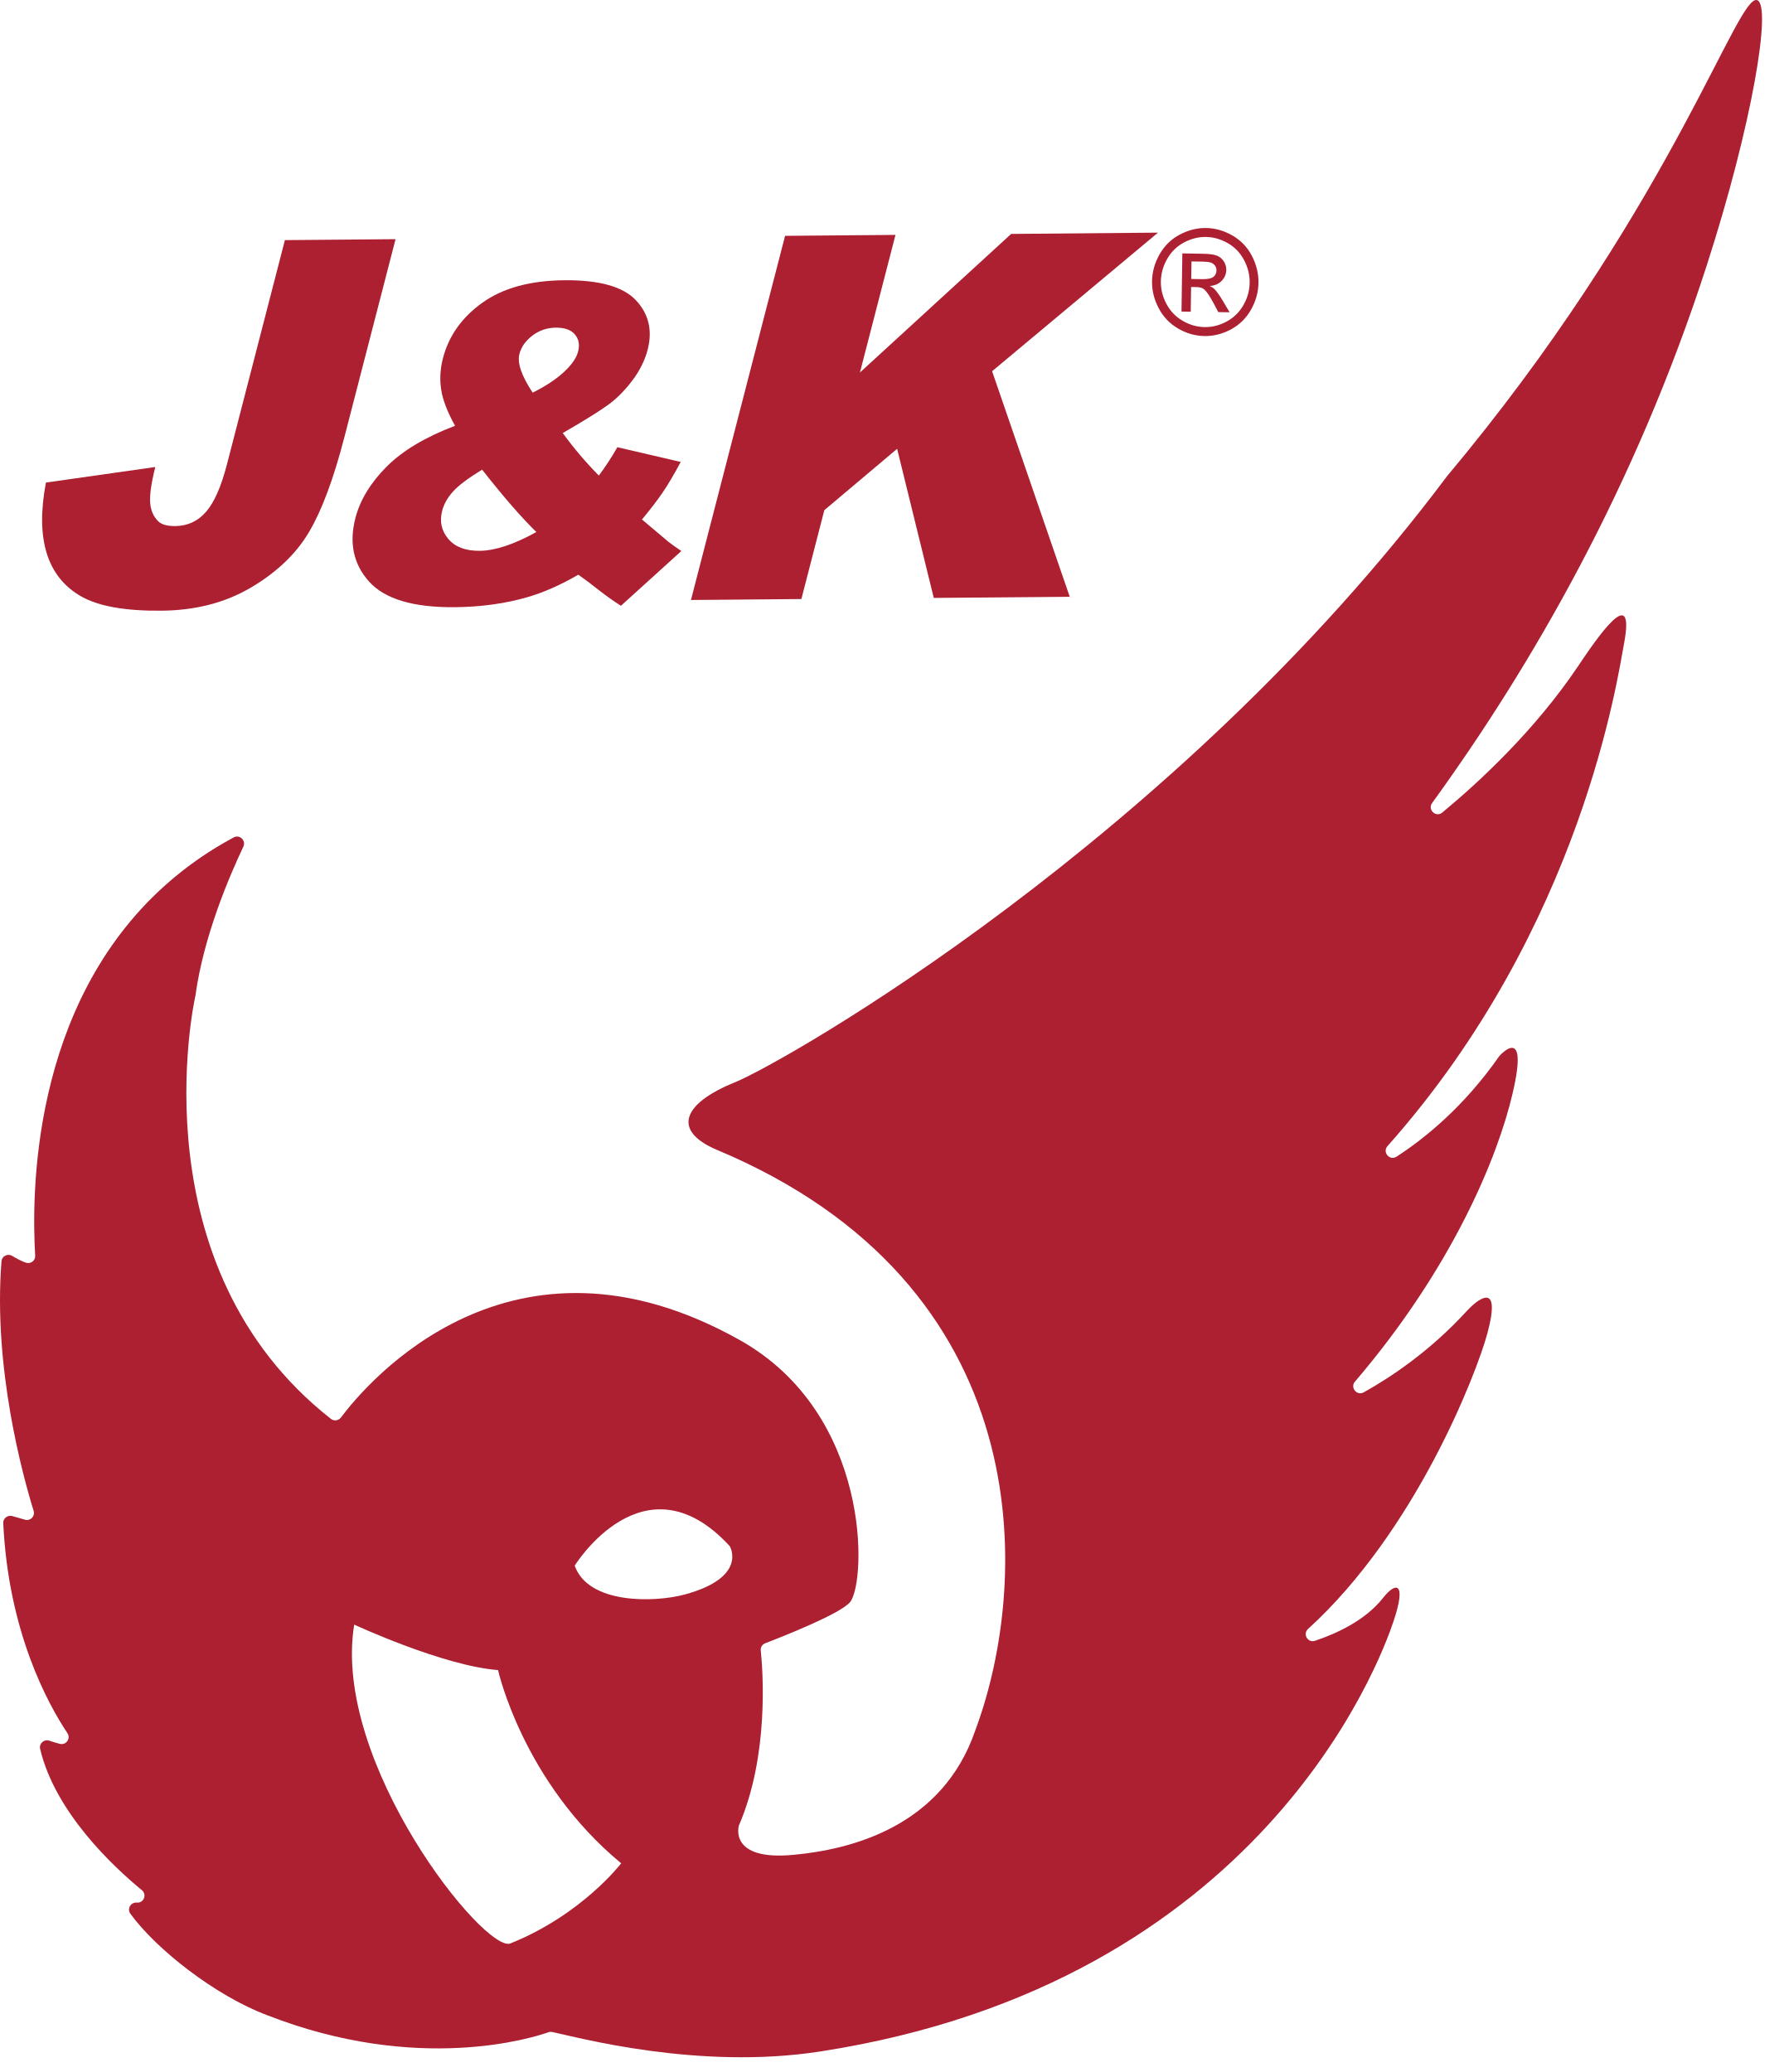
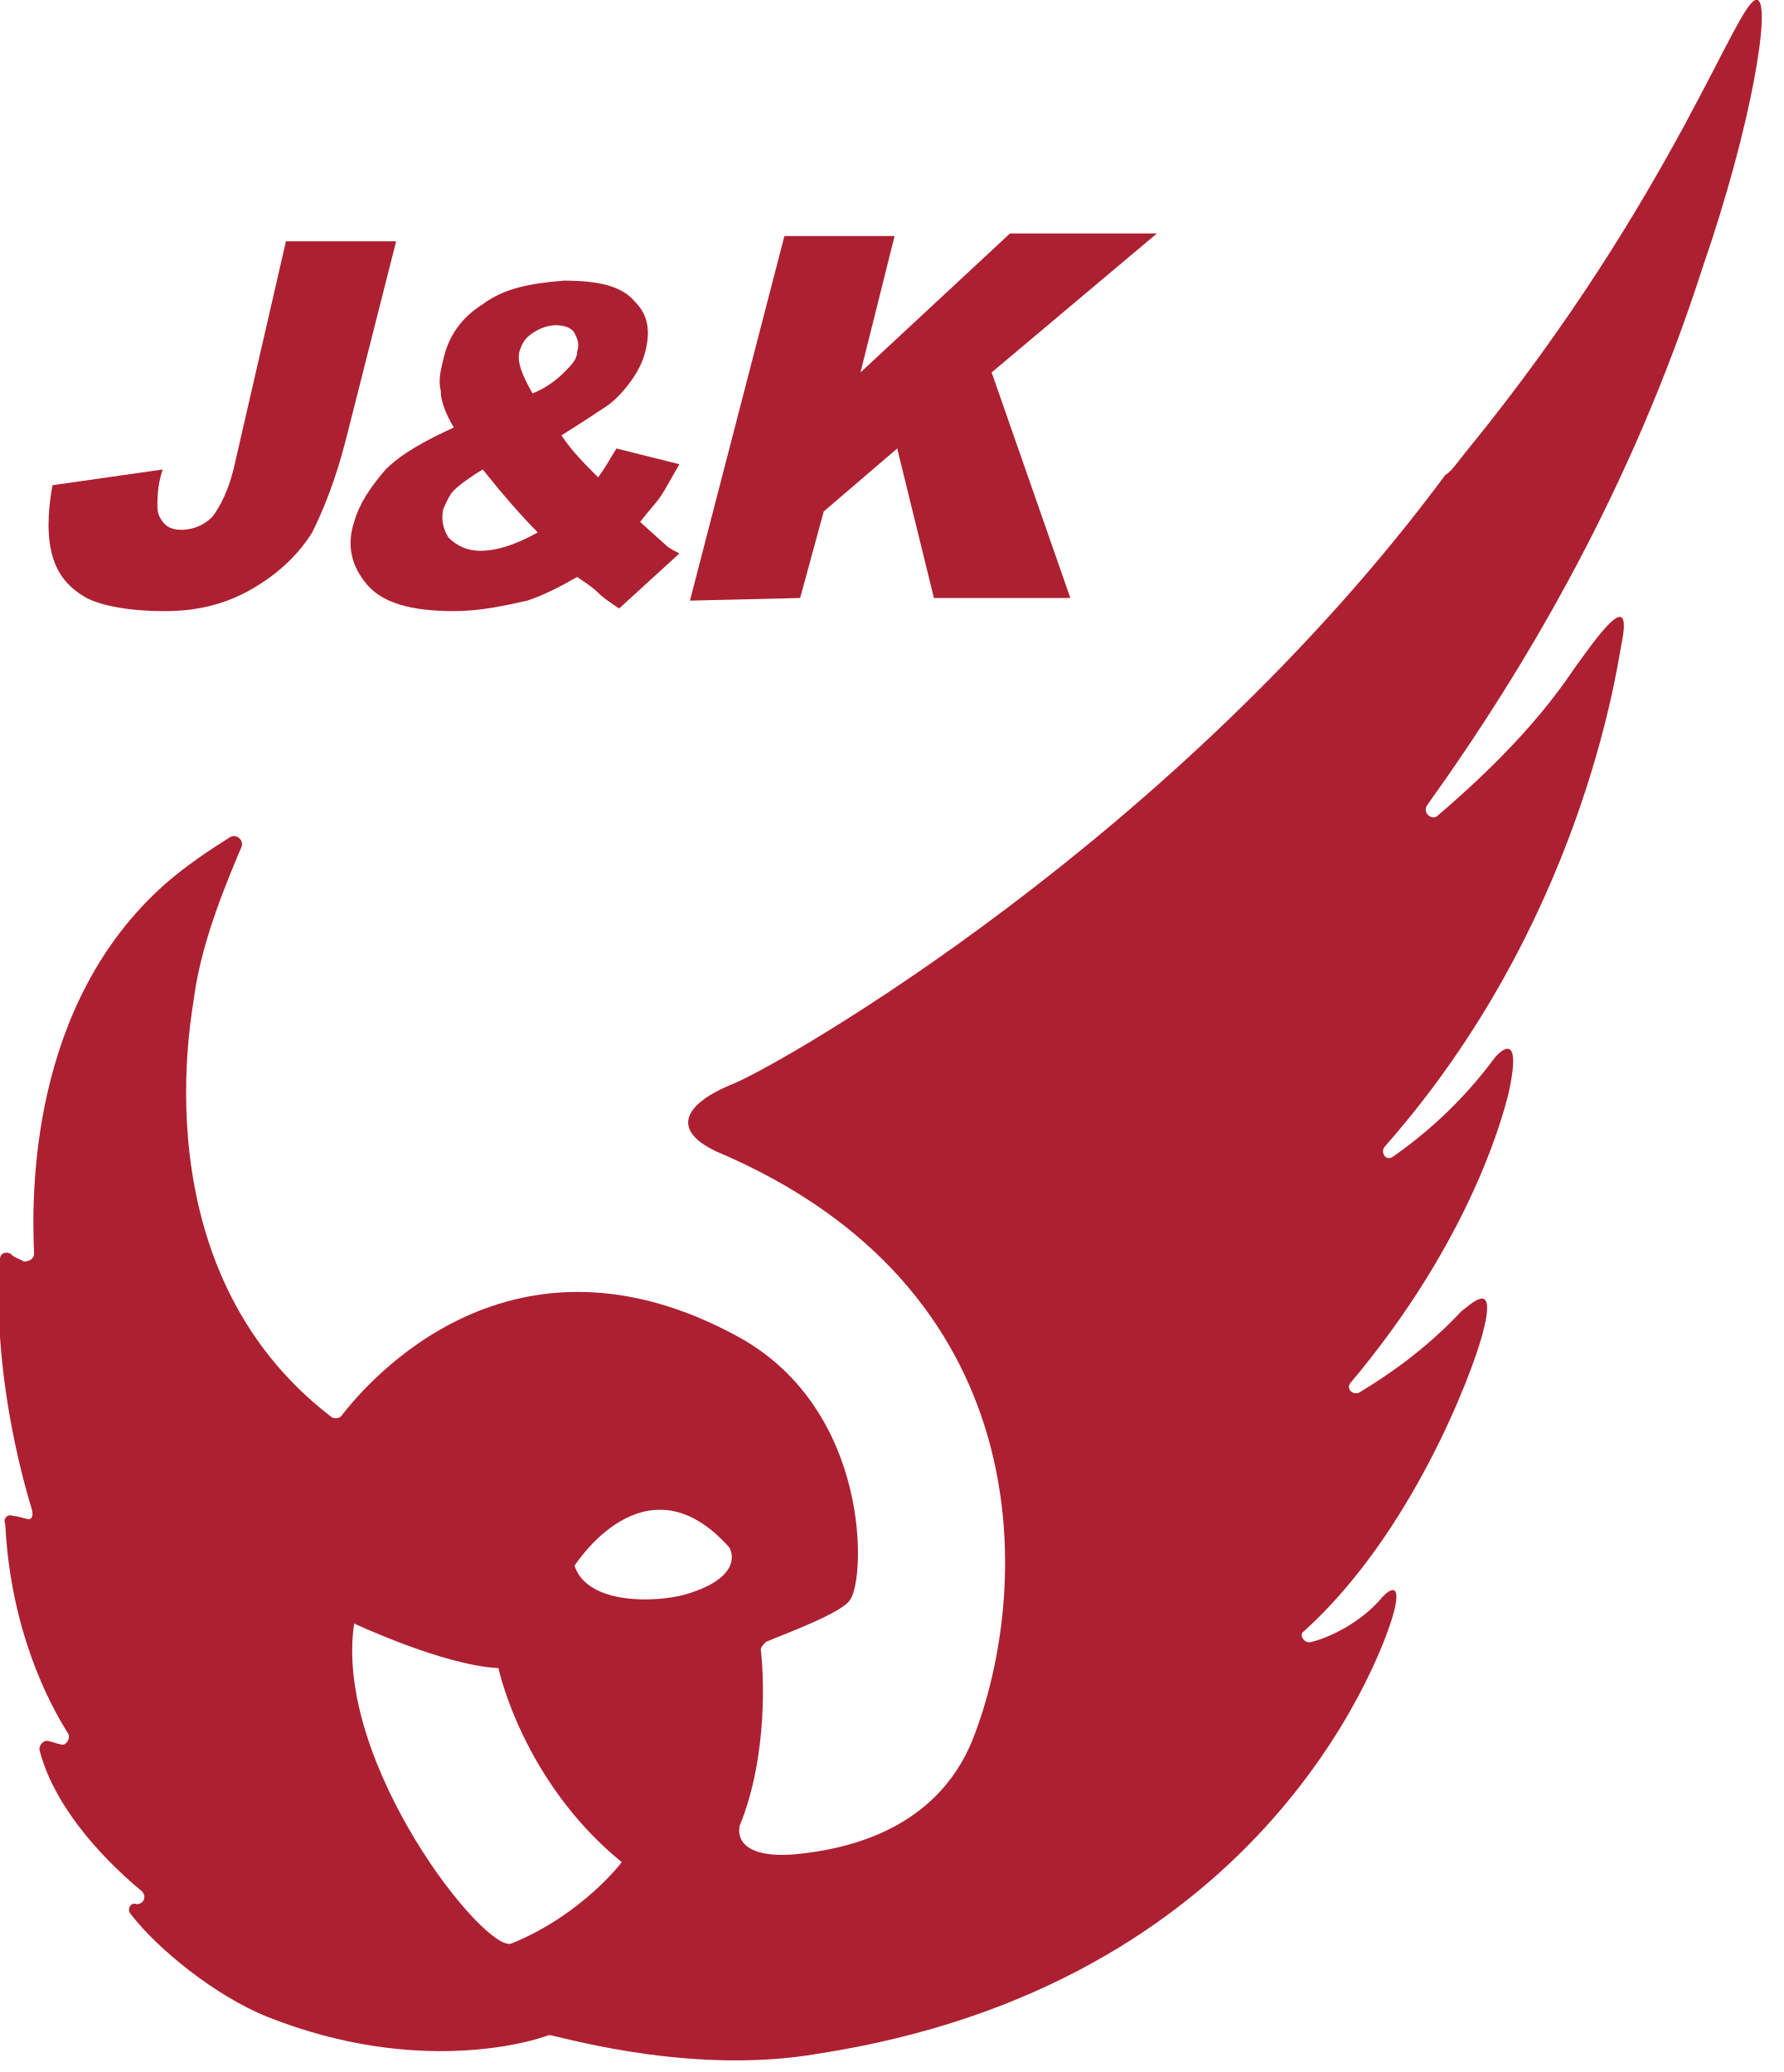
- <svg xmlns="http://www.w3.org/2000/svg" width="68px" height="79px" viewBox="0 0 68 79" version="1.1">
-   <defs />
-   <g id="home" stroke="none" stroke-width="1" fill="none" fill-rule="evenodd">
-     <g id="Group-11" fill="#AD2031">
-       <path d="M45.407,10.637 L45.835,10.643 C46.039,10.646 46.179,10.617 46.255,10.556 C46.33,10.496 46.368,10.414 46.37,10.312 C46.371,10.247 46.354,10.188 46.319,10.136 C46.283,10.083 46.234,10.044 46.171,10.017 C46.108,9.991 45.99,9.976 45.818,9.974 L45.418,9.968 L45.407,10.637 Z M45.037,11.879 L45.069,9.662 L45.82,9.674 C46.076,9.677 46.261,9.7 46.376,9.743 C46.49,9.786 46.58,9.859 46.646,9.962 C46.714,10.064 46.746,10.173 46.744,10.288 C46.742,10.45 46.682,10.59 46.567,10.708 C46.452,10.827 46.3,10.892 46.111,10.904 C46.187,10.938 46.249,10.978 46.295,11.024 C46.382,11.113 46.487,11.261 46.611,11.469 L46.871,11.906 L46.44,11.9 L46.253,11.548 C46.104,11.271 45.984,11.097 45.891,11.026 C45.828,10.974 45.734,10.948 45.61,10.946 L45.403,10.943 L45.389,11.885 L45.037,11.879 Z M45.969,9.034 C45.684,9.03 45.405,9.1 45.134,9.244 C44.862,9.388 44.647,9.597 44.491,9.871 C44.335,10.145 44.255,10.43 44.25,10.729 C44.246,11.026 44.316,11.311 44.462,11.586 C44.607,11.86 44.813,12.075 45.08,12.231 C45.346,12.387 45.627,12.467 45.919,12.471 C46.211,12.476 46.492,12.404 46.763,12.256 C47.035,12.108 47.246,11.899 47.399,11.629 C47.553,11.359 47.631,11.075 47.635,10.779 C47.639,10.48 47.568,10.192 47.421,9.914 C47.273,9.636 47.065,9.421 46.797,9.268 C46.528,9.116 46.253,9.038 45.969,9.034 Z M45.974,8.693 C46.314,8.698 46.646,8.791 46.968,8.973 C47.29,9.156 47.539,9.413 47.715,9.746 C47.89,10.079 47.976,10.426 47.971,10.784 C47.966,11.138 47.872,11.479 47.688,11.804 C47.506,12.129 47.252,12.379 46.928,12.556 C46.602,12.732 46.264,12.818 45.914,12.813 C45.562,12.807 45.227,12.712 44.908,12.526 C44.589,12.341 44.342,12.082 44.168,11.752 C43.993,11.422 43.909,11.079 43.914,10.724 C43.919,10.366 44.015,10.022 44.202,9.695 C44.388,9.367 44.645,9.117 44.972,8.944 C45.3,8.771 45.634,8.688 45.974,8.693 Z" id="Fill-1" />
-       <path d="M10.86,9.155 L15.078,9.119 L13.129,16.662 C12.72,18.246 12.271,19.452 11.782,20.281 C11.293,21.11 10.557,21.815 9.576,22.396 C8.594,22.978 7.453,23.273 6.152,23.284 C4.778,23.297 3.761,23.116 3.103,22.744 C2.446,22.371 2.006,21.822 1.782,21.097 C1.557,20.371 1.547,19.472 1.751,18.399 L5.919,17.806 C5.766,18.419 5.702,18.873 5.724,19.168 C5.746,19.464 5.851,19.703 6.04,19.884 C6.17,20.002 6.382,20.06 6.68,20.058 C7.151,20.053 7.543,19.873 7.854,19.514 C8.167,19.156 8.431,18.554 8.65,17.709 L10.86,9.155 Z" id="Fill-3" />
-       <path d="M20.304,14.97 C20.79,14.73 21.184,14.471 21.487,14.192 C21.789,13.914 21.973,13.651 22.036,13.404 C22.104,13.147 22.063,12.929 21.915,12.753 C21.768,12.576 21.525,12.49 21.186,12.493 C20.852,12.496 20.555,12.596 20.294,12.796 C20.034,12.995 19.868,13.229 19.799,13.497 C19.711,13.837 19.879,14.328 20.304,14.97 M18.378,17.907 C17.843,18.234 17.472,18.513 17.265,18.745 C17.057,18.976 16.92,19.221 16.854,19.479 C16.75,19.879 16.827,20.234 17.086,20.544 C17.344,20.853 17.744,21.006 18.287,21.001 C18.873,20.996 19.593,20.757 20.445,20.285 C19.887,19.743 19.198,18.95 18.378,17.907 M23.533,17.051 L25.949,17.613 C25.689,18.096 25.46,18.484 25.261,18.775 C25.063,19.067 24.799,19.411 24.471,19.807 L25.483,20.66 C25.608,20.758 25.771,20.874 25.972,21.009 L23.67,23.096 C23.393,22.923 23.111,22.723 22.823,22.496 C22.535,22.269 22.276,22.074 22.044,21.912 C21.374,22.301 20.733,22.585 20.117,22.765 C19.264,23.013 18.335,23.142 17.329,23.151 C15.754,23.164 14.668,22.84 14.072,22.178 C13.475,21.515 13.301,20.707 13.547,19.753 C13.725,19.068 14.117,18.418 14.727,17.803 C15.337,17.188 16.21,16.665 17.346,16.234 C17.053,15.706 16.877,15.247 16.817,14.856 C16.757,14.465 16.779,14.067 16.884,13.662 C17.105,12.806 17.607,12.099 18.39,11.54 C19.172,10.981 20.215,10.696 21.516,10.685 C22.845,10.673 23.752,10.928 24.241,11.449 C24.729,11.97 24.877,12.598 24.688,13.332 C24.581,13.743 24.384,14.138 24.095,14.519 C23.807,14.899 23.497,15.208 23.167,15.446 C22.837,15.684 22.266,16.039 21.451,16.511 C21.875,17.093 22.334,17.633 22.827,18.132 C23.082,17.79 23.318,17.43 23.533,17.051" id="Fill-5" />
-       <polygon id="Fill-7" points="29.926 8.992 34.134 8.956 32.779 14.203 38.543 8.919 44.141 8.87 37.817 14.154 40.777 22.753 35.594 22.797 34.197 17.112 31.422 19.452 30.547 22.84 26.338 22.876" />
-       <path d="M66.982,0.006 C66.234,-0.254 63.865,7.451 55.92,17.232 C55.539,17.702 55.281,18.005 55.158,18.156 C44.774,32.019 29.934,40.484 28.004,41.27 C25.991,42.087 25.639,43.111 27.294,43.827 C39.635,48.977 39.31,60.252 37.178,65.971 C35.914,69.66 32.424,70.516 30.257,70.719 C27.747,70.96 28.166,69.601 28.166,69.601 C29.314,66.943 29.084,63.751 28.999,62.927 C28.987,62.807 29.056,62.696 29.169,62.653 C29.844,62.394 32.073,61.515 32.411,61.075 C33.025,60.274 33.223,53.912 28.199,51.093 C19.476,46.196 13.975,52.738 12.994,54.048 C12.903,54.168 12.731,54.19 12.613,54.097 C5.223,48.294 7.379,38.278 7.448,37.969 C7.449,37.963 7.45,37.959 7.451,37.953 C7.756,35.711 8.74,33.412 9.276,32.282 C9.387,32.049 9.137,31.806 8.91,31.928 C8.026,32.402 7.145,32.996 6.31,33.741 C1.134,38.361 1.211,45.664 1.341,47.876 C1.353,48.069 1.163,48.206 0.98,48.14 C0.838,48.088 0.664,48.008 0.468,47.886 C0.298,47.781 0.073,47.888 0.057,48.087 C-0.265,52.145 0.867,56.261 1.282,57.605 C1.344,57.806 1.164,57.998 0.96,57.944 C0.82,57.907 0.655,57.86 0.472,57.805 C0.295,57.752 0.115,57.889 0.124,58.073 C0.319,62.218 1.824,64.962 2.57,66.081 C2.707,66.287 2.517,66.551 2.278,66.488 C2.144,66.454 2.018,66.416 1.881,66.368 C1.682,66.298 1.481,66.476 1.53,66.682 C2.101,69.098 4.312,71.166 5.409,72.068 C5.608,72.232 5.484,72.557 5.226,72.542 C5.22,72.542 5.213,72.541 5.208,72.541 C4.982,72.527 4.836,72.778 4.968,72.962 C5.933,74.298 8.188,76.083 10.177,76.832 C15.946,79.089 20.334,77.687 20.908,77.484 C20.955,77.468 21.001,77.465 21.048,77.475 C21.964,77.661 26.599,78.944 31.276,78.216 C48.085,75.611 52.614,63.331 53.117,61.82 C53.626,60.313 53.212,60.294 52.716,60.929 C52.045,61.779 50.957,62.281 50.125,62.559 C49.852,62.65 49.647,62.302 49.859,62.109 C53.972,58.366 56.283,52.358 56.691,50.857 C57.277,48.699 56.242,49.623 55.907,49.99 C54.502,51.526 53,52.52 51.982,53.087 C51.723,53.231 51.456,52.904 51.648,52.679 C55.372,48.324 57.096,44.099 57.655,41.7 C58.303,38.953 57.152,40.265 57.152,40.265 C55.8,42.203 54.302,43.409 53.233,44.101 C52.972,44.27 52.683,43.93 52.889,43.698 C60.317,35.347 61.674,25.74 61.904,24.548 C62.356,22.148 60.882,24.314 60.142,25.417 C58.5,27.855 56.385,29.816 54.977,30.981 C54.735,31.181 54.407,30.873 54.59,30.618 C58.426,25.322 62.34,18.527 65.046,10.158 C66.806,4.716 67.541,0.2 66.982,0.006 M19.455,74.098 C18.482,74.486 12.636,67.203 13.502,61.942 C13.502,61.942 16.892,63.517 18.985,63.676 C18.985,63.676 19.928,67.945 23.678,71.043 C23.678,71.043 22.184,73.004 19.455,74.098 M26.088,60.798 C24.947,61.102 22.431,61.172 21.907,59.695 C21.905,59.693 24.558,55.404 27.819,58.953 C27.819,58.953 28.526,60.141 26.088,60.798" id="Fill-9" />
+ <svg xmlns="http://www.w3.org/2000/svg" version="1.1" id="圖層_1" x="0px" y="0px" viewBox="0 0 68 79" style="enable-background:new 0 0 68 79;" xml:space="preserve">
+   <style type="text/css">
+ 	.st0{fill:#AD2031;}
+ </style>
+   <g id="home">
+     <g id="Group-11">
+       <path id="Fill-3" class="st0" d="M10.9,9.2l4.2,0l-1.9,7.5c-0.4,1.6-0.9,2.8-1.3,3.6c-0.5,0.8-1.2,1.5-2.2,2.1    c-1,0.6-2.1,0.9-3.4,0.9c-1.4,0-2.4-0.2-3-0.5c-0.7-0.4-1.1-0.9-1.3-1.6c-0.2-0.7-0.2-1.6,0-2.7l4.2-0.6c-0.2,0.6-0.2,1.1-0.2,1.4    c0,0.3,0.1,0.5,0.3,0.7c0.1,0.1,0.3,0.2,0.6,0.2c0.5,0,0.9-0.2,1.2-0.5c0.3-0.4,0.6-1,0.8-1.8L10.9,9.2z" />
+       <path id="Fill-5" class="st0" d="M20.3,15c0.5-0.2,0.9-0.5,1.2-0.8c0.3-0.3,0.5-0.5,0.5-0.8c0.1-0.3,0-0.5-0.1-0.7    c-0.1-0.2-0.4-0.3-0.7-0.3c-0.3,0-0.6,0.1-0.9,0.3c-0.3,0.2-0.4,0.4-0.5,0.7C19.7,13.8,19.9,14.3,20.3,15 M18.4,17.9    c-0.5,0.3-0.9,0.6-1.1,0.8c-0.2,0.2-0.3,0.5-0.4,0.7c-0.1,0.4,0,0.8,0.2,1.1c0.3,0.3,0.7,0.5,1.2,0.5c0.6,0,1.3-0.2,2.2-0.7    C19.9,19.7,19.2,18.9,18.4,17.9 M23.5,17.1l2.4,0.6c-0.3,0.5-0.5,0.9-0.7,1.2c-0.2,0.3-0.5,0.6-0.8,1l1,0.9    c0.1,0.1,0.3,0.2,0.5,0.3l-2.3,2.1c-0.3-0.2-0.6-0.4-0.8-0.6s-0.5-0.4-0.8-0.6c-0.7,0.4-1.3,0.7-1.9,0.9c-0.9,0.2-1.8,0.4-2.8,0.4    c-1.6,0-2.7-0.3-3.3-1c-0.6-0.7-0.8-1.5-0.5-2.4c0.2-0.7,0.6-1.3,1.2-2c0.6-0.6,1.5-1.1,2.6-1.6c-0.3-0.5-0.5-1-0.5-1.4    c-0.1-0.4,0-0.8,0.1-1.2c0.2-0.9,0.7-1.6,1.5-2.1c0.8-0.6,1.8-0.8,3.1-0.9c1.3,0,2.2,0.2,2.7,0.8c0.5,0.5,0.6,1.1,0.4,1.9    c-0.1,0.4-0.3,0.8-0.6,1.2c-0.3,0.4-0.6,0.7-0.9,0.9s-0.9,0.6-1.7,1.1c0.4,0.6,0.9,1.1,1.4,1.6C23.1,17.8,23.3,17.4,23.5,17.1" />
+       <polygon id="Fill-7" class="st0" points="29.9,9 34.1,9 32.8,14.2 38.5,8.9 44.1,8.9 37.8,14.2 40.8,22.8 35.6,22.8 34.2,17.1     31.4,19.5 30.5,22.8 26.3,22.9   " />
+       <path id="Fill-9" class="st0" d="M67,0c-0.7-0.3-3.1,7.4-11.1,17.2c-0.4,0.5-0.6,0.8-0.8,0.9C44.8,32,29.9,40.5,28,41.3    c-2,0.8-2.4,1.8-0.7,2.6c12.3,5.2,12,16.4,9.9,22.1c-1.3,3.7-4.8,4.5-6.9,4.7c-2.5,0.2-2.1-1.1-2.1-1.1c1.1-2.7,0.9-5.9,0.8-6.7    c0-0.1,0.1-0.2,0.2-0.3c0.7-0.3,2.9-1.1,3.2-1.6c0.6-0.8,0.8-7.2-4.2-10C19.5,46.2,14,52.7,13,54c-0.1,0.1-0.3,0.1-0.4,0    C5.2,48.3,7.4,38.3,7.4,38c0,0,0,0,0,0c0.3-2.2,1.3-4.5,1.8-5.7c0.1-0.2-0.1-0.5-0.4-0.4C8,32.4,7.1,33,6.3,33.7    c-5.2,4.6-5.1,11.9-5,14.1c0,0.2-0.2,0.3-0.4,0.3c-0.1-0.1-0.3-0.1-0.5-0.3c-0.2-0.1-0.4,0-0.4,0.2c-0.3,4.1,0.8,8.2,1.2,9.5    C1.3,57.8,1.2,58,1,57.9c-0.1,0-0.3-0.1-0.5-0.1c-0.2-0.1-0.4,0.1-0.3,0.3c0.2,4.1,1.7,6.9,2.4,8c0.1,0.2-0.1,0.5-0.3,0.4    c-0.1,0-0.3-0.1-0.4-0.1c-0.2-0.1-0.4,0.1-0.4,0.3c0.6,2.4,2.8,4.5,3.9,5.4c0.2,0.2,0.1,0.5-0.2,0.5c0,0,0,0,0,0    C5,72.5,4.8,72.8,5,73c1,1.3,3.2,3.1,5.2,3.9c5.8,2.3,10.2,0.9,10.7,0.7c0,0,0.1,0,0.1,0c0.9,0.2,5.6,1.5,10.2,0.7    c16.8-2.6,21.3-14.9,21.8-16.4c0.5-1.5,0.1-1.5-0.4-0.9c-0.7,0.8-1.8,1.4-2.6,1.6c-0.3,0.1-0.5-0.3-0.3-0.4    c4.1-3.7,6.4-9.8,6.8-11.3c0.6-2.2-0.4-1.2-0.8-0.9c-1.4,1.5-2.9,2.5-3.9,3.1c-0.3,0.1-0.5-0.2-0.3-0.4c3.7-4.4,5.4-8.6,6-11    c0.6-2.7-0.5-1.4-0.5-1.4c-1.4,1.9-2.9,3.1-3.9,3.8c-0.3,0.2-0.5-0.2-0.3-0.4c7.4-8.4,8.8-18,9-19.1c0.5-2.4-1-0.2-1.8,0.9    c-1.6,2.4-3.8,4.4-5.2,5.6c-0.2,0.2-0.6-0.1-0.4-0.4c3.8-5.3,7.8-12.1,10.5-20.5C66.8,4.7,67.5,0.2,67,0 M19.5,74.1    c-1,0.4-6.8-6.9-6-12.2c0,0,3.4,1.6,5.5,1.7c0,0,0.9,4.3,4.7,7.4C23.7,71,22.2,73,19.5,74.1 M26.1,60.8c-1.1,0.3-3.7,0.4-4.2-1.1    c0,0,2.7-4.3,5.9-0.7C27.8,59,28.5,60.1,26.1,60.8" />
    </g>
  </g>
</svg>
